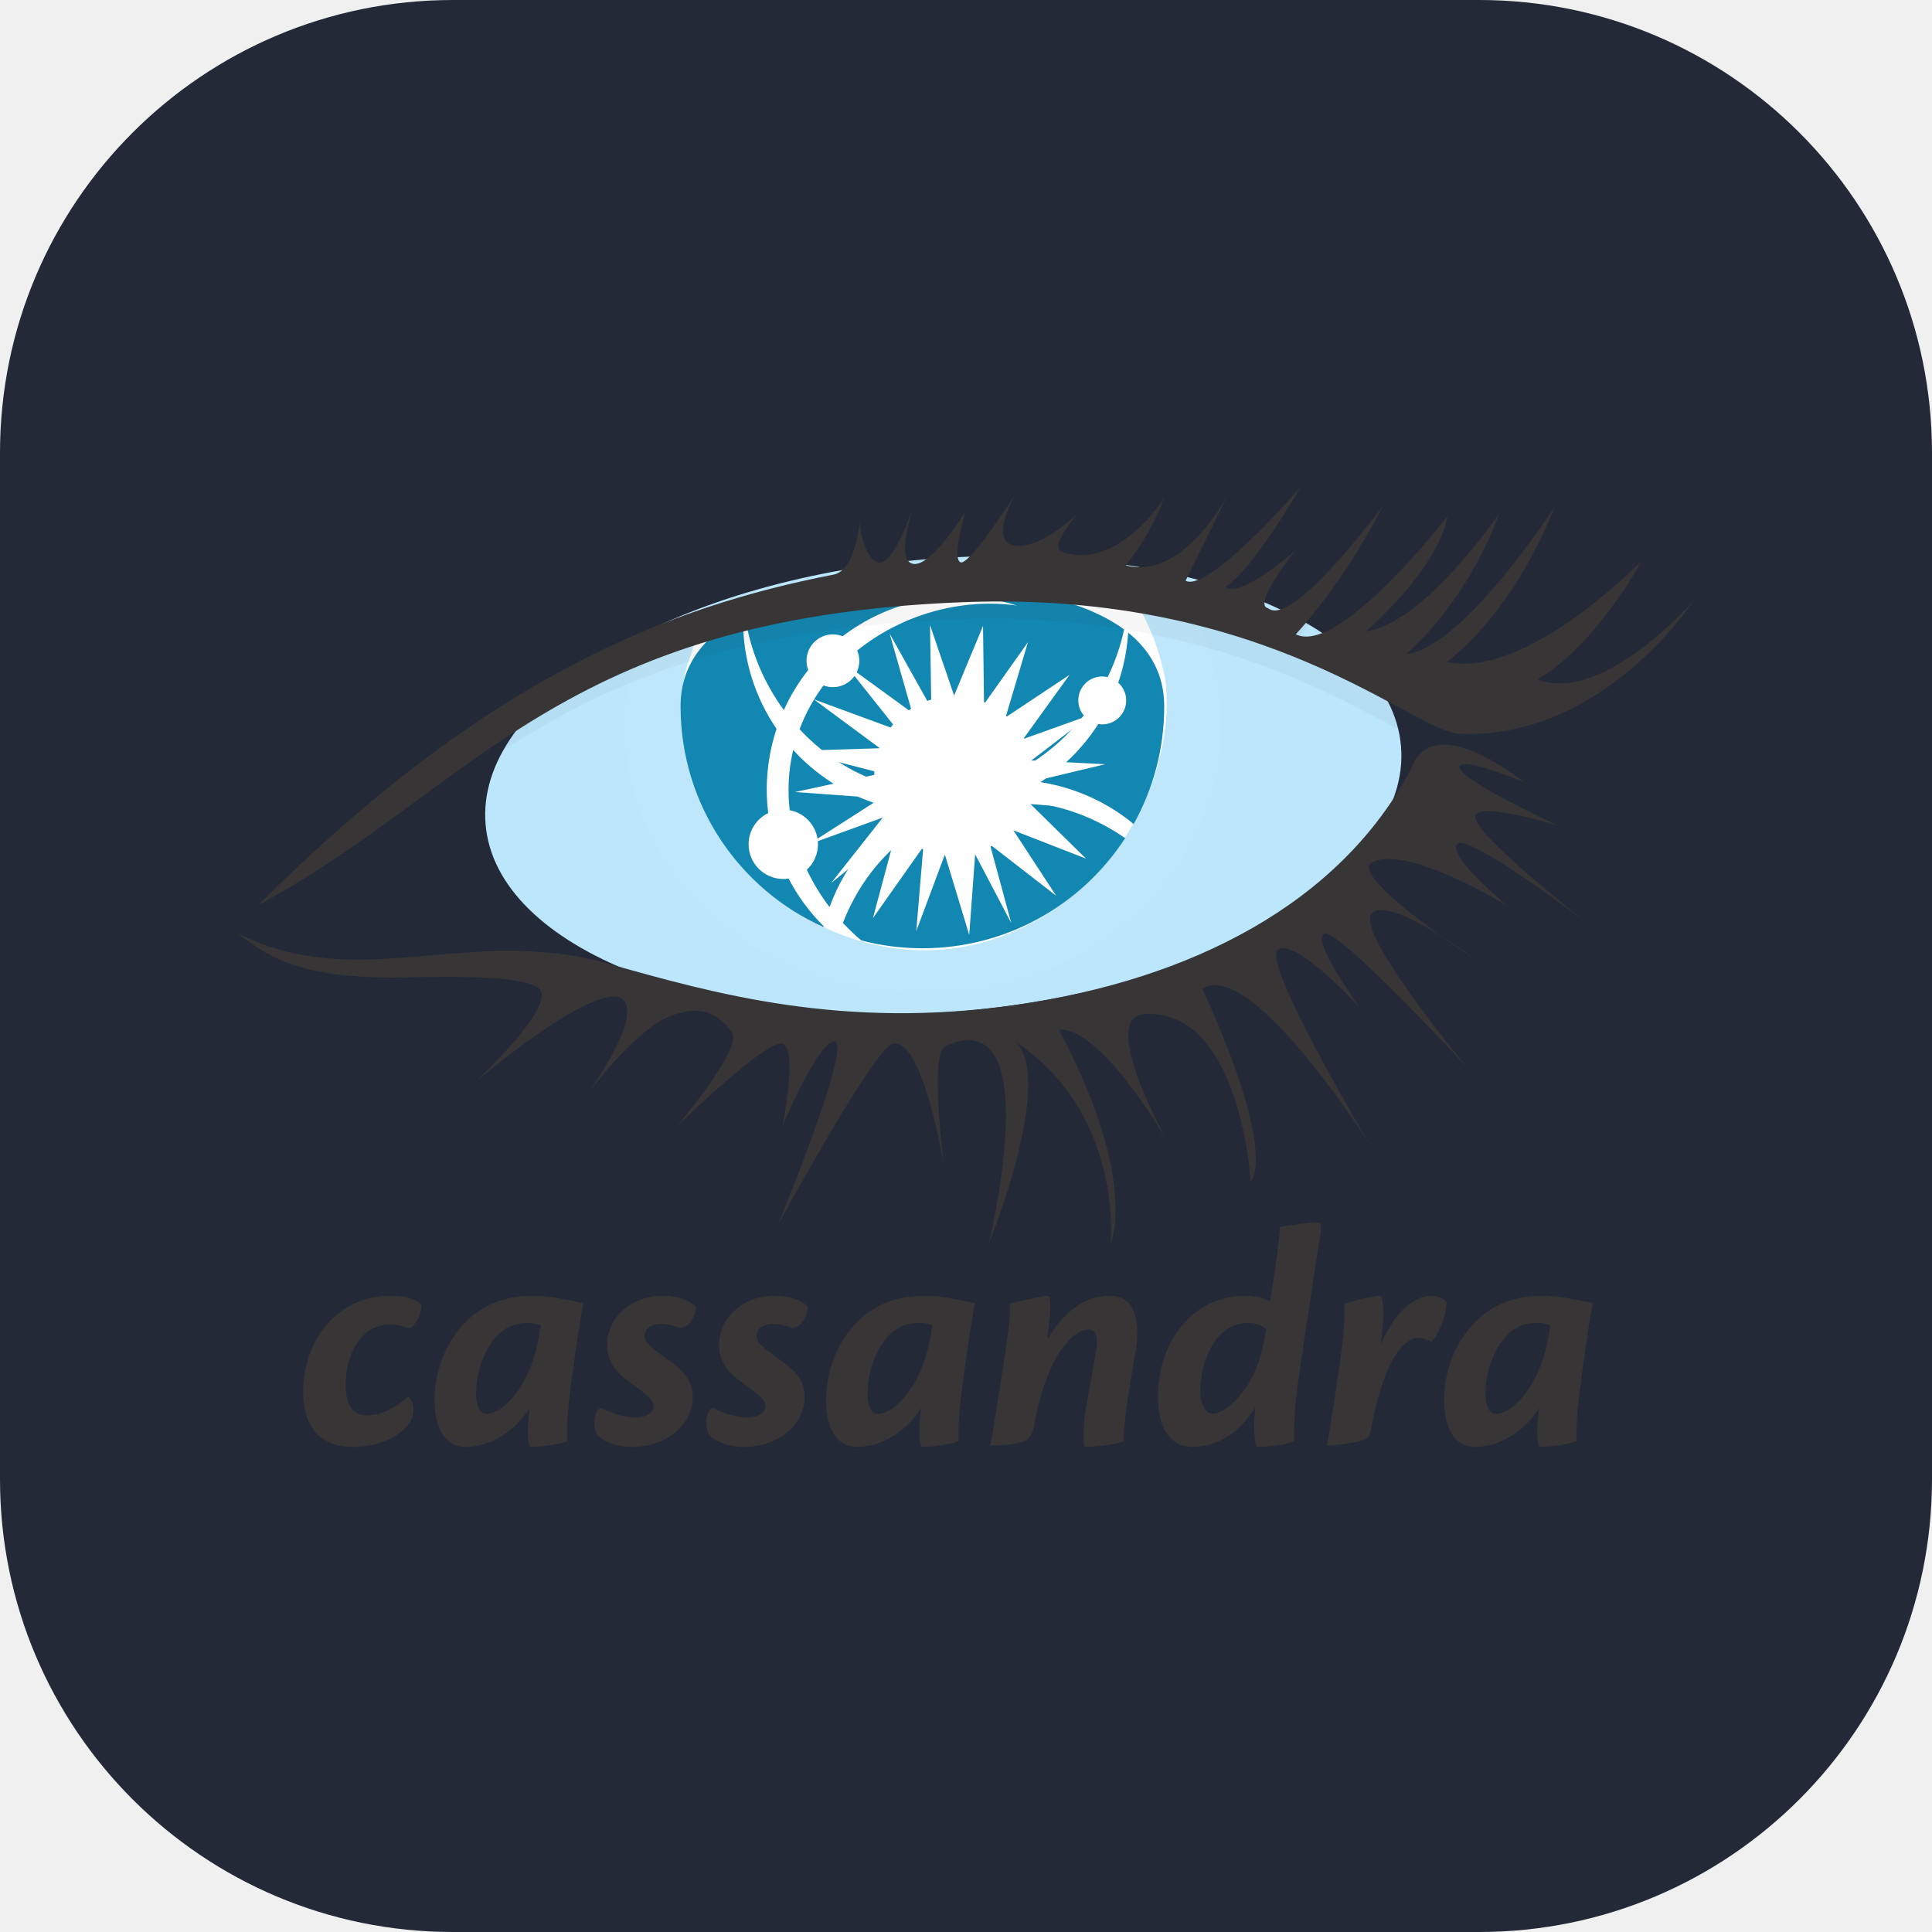
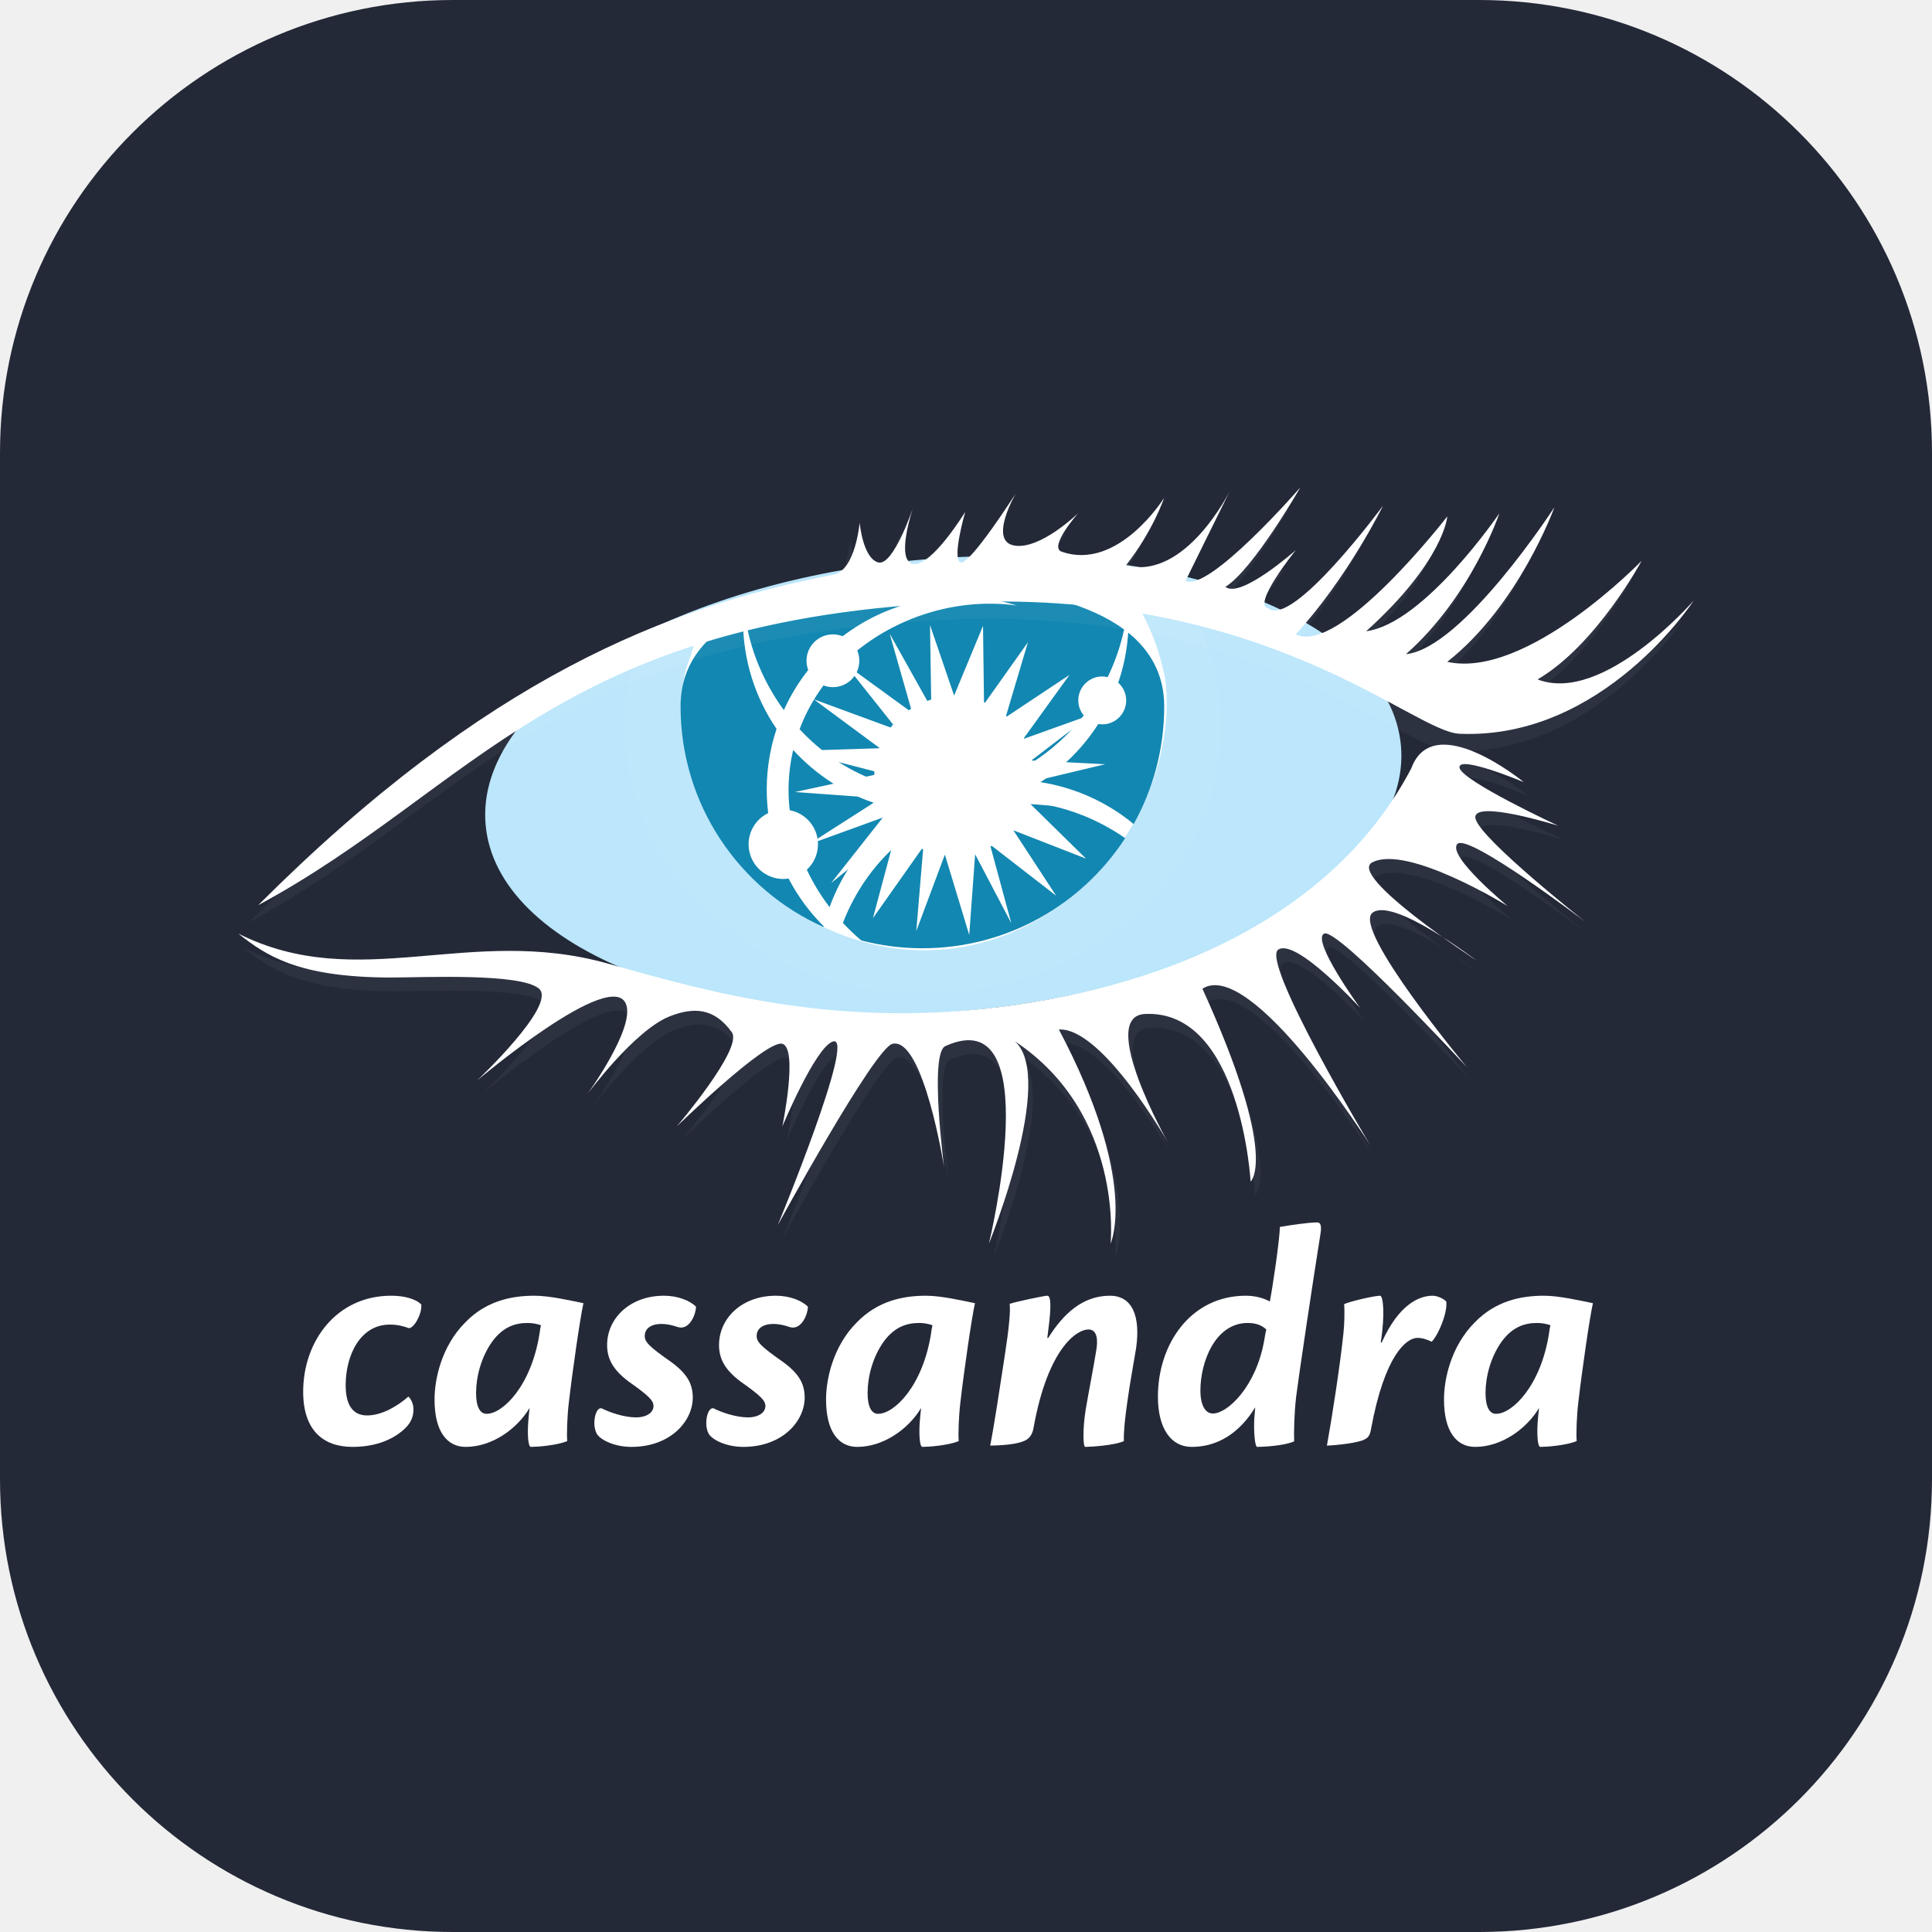
<svg xmlns="http://www.w3.org/2000/svg" width="256" height="256" viewBox="0 0 256 256" fill="none" id="cassandra">
  <style>
#cassandra {
    rect {fill: #242938}

    @media (prefers-color-scheme: light) {
        rect {fill: #F4F2ED}
    }
}
</style>
  <rect width="256" height="256" rx="60" fill="#242938" />
-   <path d="M51.864 171.69C53.498 171.69 55.045 172.077 55.82 172.85C55.949 174.055 54.873 175.989 54.186 175.989C53.369 175.688 52.595 175.515 51.65 175.515C47.738 175.515 45.803 179.557 45.803 183.554C45.803 186.047 46.663 187.552 48.641 187.552C50.747 187.552 52.896 186.134 54.1 185.059C54.401 185.273 54.787 185.962 54.787 186.735C54.787 187.595 54.529 188.412 53.756 189.185C52.38 190.561 50.059 191.721 46.706 191.721C42.837 191.721 40.172 189.529 40.172 184.414C40.172 177.708 44.6 171.69 51.822 171.69H51.864Z" fill="#373535" />
-   <path d="M64.5 187.337C66.606 187.337 70.433 183.64 71.507 176.591C71.55 176.161 71.593 176.032 71.679 175.602C71.207 175.43 70.562 175.301 69.916 175.301C68.326 175.301 66.692 175.774 65.231 177.751C63.727 179.857 63.082 182.479 63.082 184.586C63.082 186.39 63.598 187.337 64.457 187.337H64.5ZM57.579 185.403C57.579 182.867 58.439 178.439 61.663 175.215C64.414 172.378 67.767 171.69 70.82 171.69C72.84 171.69 75.591 172.334 77.31 172.679C76.88 174.57 75.849 181.705 75.376 185.832C75.161 187.595 75.075 190.045 75.161 190.948C73.743 191.549 71.078 191.721 70.346 191.721C69.96 191.721 69.873 189.959 70.003 188.283C70.045 187.724 70.132 186.907 70.174 186.563C68.498 189.357 65.188 191.721 61.706 191.721C59.214 191.721 57.579 189.658 57.579 185.446V185.403V185.403Z" fill="#373535" />
-   <path d="M88.012 171.69C89.774 171.69 91.45 172.335 92.225 173.151C92.182 174.356 91.236 176.375 89.731 175.816C89.086 175.601 88.441 175.43 87.582 175.43C86.421 175.43 85.433 175.946 85.433 177.02C85.433 177.836 86.034 178.439 88.914 180.459C90.978 181.964 91.795 183.296 91.795 185.187C91.795 188.326 88.828 191.721 83.67 191.721C81.564 191.721 79.715 190.905 79.113 190.045C78.34 188.756 78.941 186.22 79.802 186.649C80.919 187.207 82.768 187.81 84.272 187.81C85.691 187.81 86.593 187.164 86.593 186.305C86.593 185.575 85.948 184.929 83.326 183.081C81.133 181.448 80.446 179.943 80.446 178.224C80.446 174.657 83.498 171.69 87.969 171.69H88.012Z" fill="#373535" />
-   <path d="M102.84 171.69C104.603 171.69 106.279 172.335 107.053 173.151C107.01 174.356 106.065 176.375 104.56 175.816C103.915 175.601 103.27 175.43 102.411 175.43C101.25 175.43 100.262 175.946 100.262 177.02C100.262 177.836 100.863 178.439 103.743 180.459C105.806 181.964 106.623 183.296 106.623 185.187C106.623 188.326 103.656 191.721 98.499 191.721C96.392 191.721 94.544 190.905 93.942 190.045C93.169 188.756 93.77 186.22 94.63 186.649C95.748 187.207 97.596 187.81 99.1 187.81C100.519 187.81 101.421 187.164 101.421 186.305C101.421 185.575 100.777 184.929 98.155 183.081C95.963 181.448 95.275 179.943 95.275 178.224C95.275 174.657 98.326 171.69 102.798 171.69H102.84Z" fill="#373535" />
-   <path d="M116.378 187.337C118.485 187.337 122.311 183.64 123.385 176.591C123.428 176.161 123.472 176.032 123.558 175.602C123.084 175.43 122.441 175.301 121.795 175.301C120.205 175.301 118.571 175.774 117.109 177.751C115.606 179.857 114.96 182.479 114.96 184.586C114.96 186.39 115.476 187.337 116.336 187.337H116.378ZM109.457 185.403C109.457 182.867 110.318 178.439 113.541 175.215C116.292 172.378 119.645 171.69 122.698 171.69C124.718 171.69 127.47 172.334 129.189 172.679C128.759 174.57 127.727 181.705 127.255 185.832C127.039 187.595 126.954 190.045 127.039 190.948C125.62 191.549 122.956 191.721 122.225 191.721C121.839 191.721 121.752 189.959 121.881 188.283C121.924 187.724 122.01 186.907 122.053 186.563C120.377 189.357 117.067 191.721 113.585 191.721C111.092 191.721 109.457 189.658 109.457 185.446V185.403V185.403Z" fill="#373535" />
-   <path d="M138.901 177.278C140.879 174.097 143.457 171.69 147.069 171.69C150.12 171.69 151.109 174.527 150.551 178.567C150.25 180.459 149.734 183.167 149.39 185.66C149.089 187.767 148.874 189.658 148.918 190.948C147.8 191.507 144.533 191.722 143.802 191.722C143.501 191.722 143.457 189.357 143.845 186.864C144.188 184.801 144.919 181.061 145.263 178.911C145.479 177.666 145.435 176.16 144.232 176.16C142.64 176.16 138.859 178.697 136.967 189.099C136.837 189.959 136.494 190.474 136.02 190.775C135.376 191.163 134 191.507 131.207 191.55C131.723 188.928 132.54 183.554 133.141 179.6C133.699 175.989 133.915 173.667 133.785 172.765C134.517 172.507 138.343 171.69 138.771 171.69C139.246 171.69 139.331 173.023 138.901 176.247C138.859 176.548 138.815 177.02 138.771 177.278H138.901Z" fill="#373535" />
-   <path d="M160.737 187.294C162.627 187.294 166.454 183.769 167.528 177.536C167.572 177.192 167.701 176.548 167.787 176.16C167.227 175.644 166.496 175.3 165.337 175.3C160.994 175.3 159.06 180.502 159.06 184.242C159.06 186.262 159.748 187.294 160.693 187.294H160.737ZM157.9 191.721C155.149 191.721 153.43 189.271 153.43 185.059C153.43 178.095 157.77 171.69 165.078 171.69C166.368 171.69 167.528 172.033 168.259 172.463C168.646 170.486 169.548 164.382 169.592 162.576C170.795 162.362 173.374 161.976 174.534 161.976C175.009 161.976 175.138 162.448 174.965 163.522C173.932 169.97 172.086 182.35 171.741 185.102C171.482 187.423 171.44 189.701 171.482 190.99C170.108 191.592 167.313 191.721 166.583 191.721C166.281 191.721 166.11 189.744 166.196 187.982C166.239 187.423 166.324 186.605 166.324 186.477C164.175 190.002 161.209 191.721 157.942 191.721H157.9Z" fill="#373535" />
-   <path d="M183.087 177.88C185.366 172.807 188.073 171.69 189.836 171.69C190.395 171.69 191.254 172.034 191.641 172.464C191.814 173.882 190.696 176.719 189.707 177.793C189.19 177.536 188.547 177.278 187.816 177.278C186.353 177.278 183.473 179.557 181.668 189.357C181.538 190.174 181.281 190.518 180.809 190.733C180.079 191.163 177.198 191.507 175.823 191.55C176.466 188.024 177.584 180.846 178.015 176.633C178.144 175.558 178.186 173.581 178.101 172.807C178.917 172.421 182.142 171.69 182.872 171.69C183.259 171.69 183.56 174.055 182.957 177.88H183.087Z" fill="#373535" />
-   <path d="M198.259 187.337C200.367 187.337 204.191 183.64 205.267 176.591C205.309 176.161 205.353 176.032 205.439 175.602C204.966 175.43 204.321 175.301 203.676 175.301C202.085 175.301 200.452 175.774 198.99 177.751C197.486 179.857 196.84 182.479 196.84 184.586C196.84 186.39 197.356 187.337 198.217 187.337H198.259ZM191.338 185.403C191.338 182.867 192.198 178.439 195.422 175.215C198.173 172.378 201.526 171.69 204.578 171.69C206.598 171.69 209.349 172.334 211.07 172.679C210.64 174.57 209.608 181.705 209.135 185.832C208.92 187.595 208.833 190.045 208.92 190.948C207.502 191.549 204.837 191.721 204.105 191.721C203.719 191.721 203.633 189.959 203.762 188.283C203.805 187.724 203.89 186.907 203.934 186.563C202.257 189.357 198.948 191.721 195.466 191.721C192.972 191.721 191.338 189.658 191.338 185.446V185.403V185.403Z" fill="#373535" />
+   <path d="M51.864 171.69C53.498 171.69 55.045 172.077 55.82 172.85C55.949 174.055 54.873 175.989 54.186 175.989C53.369 175.688 52.595 175.515 51.65 175.515C47.738 175.515 45.803 179.557 45.803 183.554C45.803 186.047 46.663 187.552 48.641 187.552C50.747 187.552 52.896 186.134 54.1 185.059C54.401 185.273 54.787 185.962 54.787 186.735C54.787 187.595 54.529 188.412 53.756 189.185C52.38 190.561 50.059 191.721 46.706 191.721C42.837 191.721 40.172 189.529 40.172 184.414C40.172 177.708 44.6 171.69 51.822 171.69H51.864Z" fill="white" />
+   <path d="M64.5 187.337C66.606 187.337 70.433 183.64 71.507 176.591C71.55 176.161 71.593 176.032 71.679 175.602C71.207 175.43 70.562 175.301 69.916 175.301C68.326 175.301 66.692 175.774 65.231 177.751C63.727 179.857 63.082 182.479 63.082 184.586C63.082 186.39 63.598 187.337 64.457 187.337H64.5ZM57.579 185.403C57.579 182.867 58.439 178.439 61.663 175.215C64.414 172.378 67.767 171.69 70.82 171.69C72.84 171.69 75.591 172.334 77.31 172.679C76.88 174.57 75.849 181.705 75.376 185.832C75.161 187.595 75.075 190.045 75.161 190.948C73.743 191.549 71.078 191.721 70.346 191.721C69.96 191.721 69.873 189.959 70.003 188.283C70.045 187.724 70.132 186.907 70.174 186.563C68.498 189.357 65.188 191.721 61.706 191.721C59.214 191.721 57.579 189.658 57.579 185.446V185.403V185.403Z" fill="white" />
+   <path d="M88.012 171.69C89.774 171.69 91.45 172.335 92.225 173.151C92.182 174.356 91.236 176.375 89.731 175.816C89.086 175.601 88.441 175.43 87.582 175.43C86.421 175.43 85.433 175.946 85.433 177.02C85.433 177.836 86.034 178.439 88.914 180.459C90.978 181.964 91.795 183.296 91.795 185.187C91.795 188.326 88.828 191.721 83.67 191.721C81.564 191.721 79.715 190.905 79.113 190.045C78.34 188.756 78.941 186.22 79.802 186.649C80.919 187.207 82.768 187.81 84.272 187.81C85.691 187.81 86.593 187.164 86.593 186.305C86.593 185.575 85.948 184.929 83.326 183.081C81.133 181.448 80.446 179.943 80.446 178.224C80.446 174.657 83.498 171.69 87.969 171.69H88.012Z" fill="white" />
+   <path d="M102.84 171.69C104.603 171.69 106.279 172.335 107.053 173.151C107.01 174.356 106.065 176.375 104.56 175.816C103.915 175.601 103.27 175.43 102.411 175.43C101.25 175.43 100.262 175.946 100.262 177.02C100.262 177.836 100.863 178.439 103.743 180.459C105.806 181.964 106.623 183.296 106.623 185.187C106.623 188.326 103.656 191.721 98.499 191.721C96.392 191.721 94.544 190.905 93.942 190.045C93.169 188.756 93.77 186.22 94.63 186.649C95.748 187.207 97.596 187.81 99.1 187.81C100.519 187.81 101.421 187.164 101.421 186.305C101.421 185.575 100.777 184.929 98.155 183.081C95.963 181.448 95.275 179.943 95.275 178.224C95.275 174.657 98.326 171.69 102.798 171.69H102.84Z" fill="white" />
+   <path d="M116.378 187.337C118.485 187.337 122.311 183.64 123.385 176.591C123.428 176.161 123.472 176.032 123.558 175.602C123.084 175.43 122.441 175.301 121.795 175.301C120.205 175.301 118.571 175.774 117.109 177.751C115.606 179.857 114.96 182.479 114.96 184.586C114.96 186.39 115.476 187.337 116.336 187.337H116.378ZM109.457 185.403C109.457 182.867 110.318 178.439 113.541 175.215C116.292 172.378 119.645 171.69 122.698 171.69C124.718 171.69 127.47 172.334 129.189 172.679C128.759 174.57 127.727 181.705 127.255 185.832C127.039 187.595 126.954 190.045 127.039 190.948C125.62 191.549 122.956 191.721 122.225 191.721C121.839 191.721 121.752 189.959 121.881 188.283C121.924 187.724 122.01 186.907 122.053 186.563C120.377 189.357 117.067 191.721 113.585 191.721C111.092 191.721 109.457 189.658 109.457 185.446V185.403V185.403Z" fill="white" />
+   <path d="M138.901 177.278C140.879 174.097 143.457 171.69 147.069 171.69C150.12 171.69 151.109 174.527 150.551 178.567C150.25 180.459 149.734 183.167 149.39 185.66C149.089 187.767 148.874 189.658 148.918 190.948C147.8 191.507 144.533 191.722 143.802 191.722C143.501 191.722 143.457 189.357 143.845 186.864C144.188 184.801 144.919 181.061 145.263 178.911C145.479 177.666 145.435 176.16 144.232 176.16C142.64 176.16 138.859 178.697 136.967 189.099C136.837 189.959 136.494 190.474 136.02 190.775C135.376 191.163 134 191.507 131.207 191.55C131.723 188.928 132.54 183.554 133.141 179.6C133.699 175.989 133.915 173.667 133.785 172.765C134.517 172.507 138.343 171.69 138.771 171.69C139.246 171.69 139.331 173.023 138.901 176.247C138.859 176.548 138.815 177.02 138.771 177.278H138.901Z" fill="white" />
+   <path d="M160.737 187.294C162.627 187.294 166.454 183.769 167.528 177.536C167.572 177.192 167.701 176.548 167.787 176.16C167.227 175.644 166.496 175.3 165.337 175.3C160.994 175.3 159.06 180.502 159.06 184.242C159.06 186.262 159.748 187.294 160.693 187.294H160.737ZM157.9 191.721C155.149 191.721 153.43 189.271 153.43 185.059C153.43 178.095 157.77 171.69 165.078 171.69C166.368 171.69 167.528 172.033 168.259 172.463C168.646 170.486 169.548 164.382 169.592 162.576C170.795 162.362 173.374 161.976 174.534 161.976C175.009 161.976 175.138 162.448 174.965 163.522C173.932 169.97 172.086 182.35 171.741 185.102C171.482 187.423 171.44 189.701 171.482 190.99C170.108 191.592 167.313 191.721 166.583 191.721C166.281 191.721 166.11 189.744 166.196 187.982C166.239 187.423 166.324 186.605 166.324 186.477C164.175 190.002 161.209 191.721 157.942 191.721H157.9Z" fill="white" />
+   <path d="M183.087 177.88C185.366 172.807 188.073 171.69 189.836 171.69C190.395 171.69 191.254 172.034 191.641 172.464C191.814 173.882 190.696 176.719 189.707 177.793C189.19 177.536 188.547 177.278 187.816 177.278C186.353 177.278 183.473 179.557 181.668 189.357C181.538 190.174 181.281 190.518 180.809 190.733C180.079 191.163 177.198 191.507 175.823 191.55C176.466 188.024 177.584 180.846 178.015 176.633C178.144 175.558 178.186 173.581 178.101 172.807C178.917 172.421 182.142 171.69 182.872 171.69C183.259 171.69 183.56 174.055 182.957 177.88H183.087Z" fill="white" />
+   <path d="M198.259 187.337C200.367 187.337 204.191 183.64 205.267 176.591C205.309 176.161 205.353 176.032 205.439 175.602C204.966 175.43 204.321 175.301 203.676 175.301C202.085 175.301 200.452 175.774 198.99 177.751C197.486 179.857 196.84 182.479 196.84 184.586C196.84 186.39 197.356 187.337 198.217 187.337H198.259ZM191.338 185.403C191.338 182.867 192.198 178.439 195.422 175.215C198.173 172.378 201.526 171.69 204.578 171.69C206.598 171.69 209.349 172.334 211.07 172.679C210.64 174.57 209.608 181.705 209.135 185.832C208.92 187.595 208.833 190.045 208.92 190.948C207.502 191.549 204.837 191.721 204.105 191.721C203.719 191.721 203.633 189.959 203.762 188.283C203.805 187.724 203.89 186.907 203.934 186.563C202.257 189.357 198.948 191.721 195.466 191.721C192.972 191.721 191.338 189.658 191.338 185.446V185.403V185.403Z" fill="white" />
  <path d="M185.636 98.847C187.054 115.37 161.051 131.096 127.557 133.97C94.063 136.843 65.761 125.775 64.344 109.253C62.925 92.727 88.929 77.002 122.423 74.129C155.917 71.256 184.219 82.321 185.636 98.847Z" fill="#BBE6FB" />
  <g opacity="0.35">
    <g opacity="0.35">
      <path opacity="0.35" d="M123.406 76.066C110.63 75.859 95.679 80.931 84.555 85.682C83.397 89.018 82.773 92.567 82.773 96.246C82.773 115.846 100.471 131.737 122.304 131.737C144.136 131.737 161.834 115.846 161.834 96.246C161.834 90.043 160.058 84.215 156.942 79.141C148.042 77.758 135.801 76.268 123.406 76.066Z" fill="white" />
    </g>
  </g>
  <path d="M122.303 76.062C115.23 75.631 103.038 79.321 92.872 83.002C91.327 86.648 90.469 90.637 90.469 94.823C90.469 111.997 106.04 125.918 122.511 125.918C138.874 125.918 153.351 111.974 154.553 94.823C154.943 89.238 153.021 83.976 150.351 79.438C139.812 77.582 128.626 76.448 122.303 76.062Z" fill="white" />
  <path d="M104.151 92.569C105.019 90.647 106.334 89.706 107.607 88.095C107.465 87.713 107.156 86.466 107.156 86.033C107.156 84.103 108.722 82.536 110.653 82.536C111.109 82.536 111.544 82.626 111.943 82.785C117.732 78.373 125.353 76.449 133.012 78.161C133.712 78.319 134.398 78.51 135.071 78.719C127.502 77.67 118.97 80.351 113.166 85.035C113.343 85.453 113.835 86.649 113.835 87.129C113.835 89.061 112.585 89.531 110.653 89.531C110.215 89.531 109.795 89.447 109.408 89.299C108.097 91.06 106.49 94.413 105.704 96.51C108.913 99.38 111.813 100.421 115.592 101.833C115.582 101.653 115.722 101.486 115.722 101.303C115.722 95.48 120.848 90.747 126.672 90.747C131.891 90.747 136.213 94.542 137.056 99.521C139.66 97.864 142.178 96.594 144.097 94.139C143.65 93.593 143.167 92.046 143.167 91.285C143.167 89.533 144.589 88.112 146.341 88.112C146.589 88.112 146.828 88.148 147.059 88.201C148.034 86.199 148.769 84.077 149.239 81.888C140.132 75.146 122.512 76.066 122.512 76.066C122.512 76.066 108.491 75.334 98.999 79.96C99.632 84.537 101.458 88.888 104.151 92.569Z" fill="white" />
  <path d="M147.679 89.942C148.323 90.522 148.674 91.032 148.951 91.528C149.802 93.059 148.094 94.46 146.341 94.46C146.163 94.46 145.991 94.436 145.82 94.407C143.846 97.493 140.387 101.45 137.315 103.442C142.026 104.214 146.468 106.1 150.004 109.016C152.578 104.404 154.553 97.743 154.553 92.085C154.553 87.779 152.652 84.623 149.782 82.307C149.631 84.614 148.4 87.84 147.679 89.942Z" fill="white" />
  <path d="M109.437 119.156C111.007 114.821 114.868 111.462 118.52 108.507C117.986 107.776 117.184 105.964 116.85 105.106C112.395 103.752 108.454 101.216 105.396 97.859C105.374 97.956 105.346 98.051 105.323 98.149C104.747 100.728 104.642 103.314 104.928 105.835C107.061 106.233 108.676 108.102 108.676 110.35C108.676 111.684 107.507 113.616 106.6 114.457C107.586 116.584 108.258 117.611 109.437 119.156Z" fill="white" />
  <path d="M109.16 122.795C107.288 120.934 105.993 117.22 104.778 114.888C104.551 114.923 104.318 114.947 104.08 114.947C101.54 114.947 98.88 112.816 99.481 110.35C99.814 108.985 100.756 108.093 102.29 107.348C101.941 104.521 101.846 100.457 102.503 97.518C102.691 96.677 103.089 96.283 103.353 95.483C100.551 91.382 98.741 86.001 98.741 80.661C98.741 80.466 98.751 80.273 98.755 80.08C94.02 82.454 90.469 86.196 90.469 92.085C90.469 105.112 97.972 117.892 109.136 122.901C109.144 122.866 109.151 122.83 109.16 122.795Z" fill="white" />
  <path d="M136.612 104.786C135.169 108.889 131.268 111.836 126.672 111.836C124.213 111.836 121.957 110.988 120.165 109.578C116.469 112.456 113.116 117.512 111.412 121.898C112.177 122.721 112.71 123.398 113.568 124.128C116.153 124.801 119.713 124.128 122.512 124.128C133.768 124.128 143.737 119.121 149.453 110.34C145.652 107.708 141.169 105.203 136.612 104.786Z" fill="white" />
  <path d="M103.863 94.091C104.731 92.169 105.819 90.391 107.091 88.78C106.95 88.399 106.867 87.988 106.867 87.556C106.867 85.625 108.433 84.058 110.365 84.058C110.821 84.058 111.256 84.149 111.654 84.307C117.443 79.895 125.065 77.972 132.724 79.684C133.423 79.841 134.109 80.032 134.782 80.242C127.213 79.192 119.392 81.512 113.589 86.197C113.766 86.615 113.863 87.075 113.863 87.556C113.863 89.487 112.296 91.053 110.365 91.053C109.926 91.053 109.507 90.969 109.119 90.822C107.808 92.582 106.736 94.527 105.95 96.624C108.706 99.594 112.089 101.943 115.867 103.355C115.859 103.175 115.84 102.997 115.84 102.814C115.84 96.99 120.56 92.27 126.384 92.27C131.603 92.27 135.924 96.065 136.768 101.043C139.372 99.387 141.686 97.259 143.604 94.804C143.156 94.257 142.878 93.569 142.878 92.808C142.878 91.055 144.3 89.634 146.053 89.634C146.301 89.634 146.539 89.67 146.771 89.724C147.745 87.722 148.48 85.599 148.95 83.411C139.844 76.669 122.223 77.588 122.223 77.588C122.223 77.588 108.202 76.857 98.71 81.483C99.343 86.059 101.169 90.411 103.863 94.091Z" fill="#1287B1" />
  <path d="M148.171 90.461C148.814 91.041 149.227 91.873 149.227 92.808C149.227 94.561 147.805 95.983 146.053 95.983C145.875 95.983 145.703 95.958 145.532 95.93C143.557 99.016 140.941 101.646 137.867 103.638C142.409 104.348 146.684 106.275 150.218 109.191C152.793 104.578 154.264 99.265 154.264 93.608C154.264 89.302 152.363 86.145 149.493 83.829C149.343 86.136 148.891 88.359 148.171 90.461Z" fill="#1287B1" />
  <path d="M109.921 120.198C111.491 115.863 114.219 111.973 117.871 109.019C117.337 108.286 116.896 107.487 116.562 106.629C112.106 105.274 108.165 102.738 105.108 99.381C105.086 99.478 105.057 99.573 105.035 99.671C104.458 102.251 104.352 104.836 104.64 107.358C106.772 107.755 108.387 109.624 108.387 111.873C108.387 113.206 107.815 114.405 106.908 115.246C107.731 116.99 108.743 118.652 109.921 120.198Z" fill="#1287B1" />
  <path d="M109.148 122.742C107.276 120.881 105.704 118.742 104.49 116.412C104.262 116.446 104.029 116.47 103.791 116.47C101.252 116.47 99.193 114.411 99.193 111.872C99.193 110.053 100.253 108.484 101.787 107.739C101.439 104.913 101.557 101.979 102.215 99.04C102.403 98.2 102.632 97.38 102.896 96.579C100.094 92.479 98.453 87.523 98.453 82.183C98.453 81.988 98.462 81.796 98.466 81.603C93.731 83.977 90.18 87.719 90.18 93.608C90.18 106.636 97.96 117.839 109.124 122.848C109.132 122.813 109.139 122.777 109.148 122.742Z" fill="#1287B1" />
  <path d="M136.323 106.308C134.88 110.411 130.98 113.358 126.383 113.358C123.924 113.358 121.669 112.51 119.876 111.101C116.18 113.979 113.391 117.902 111.688 122.289C112.452 123.112 113.268 123.887 114.126 124.616C116.712 125.29 119.425 125.65 122.223 125.65C133.479 125.65 143.375 119.839 149.091 111.059C145.29 108.426 140.881 106.726 136.323 106.308Z" fill="#1287B1" />
  <path d="M136.693 103.59L146.435 101.266L136.656 100.767L144.614 94.685L135.584 97.922L141.721 89.418L133.245 95.052L136.209 85.097L130.388 93.302L130.255 82.933L126.426 92.169L123.232 82.823L123.405 93.833L117.886 83.964L120.873 94.443L111.921 87.933L118.933 96.744L107.82 92.657L116.591 99.146L105.344 99.492L116.843 102.46L105.334 104.948L116.695 105.772L107.114 111.907L116.979 108.33L110.134 116.999L118.784 110.024L115.669 121.657L122.347 112.19L121.411 123.371L125.201 113.235L128.428 123.888L129.212 113.203L134.001 122.319L131.172 111.892L139.941 118.685L134.28 110.024L143.901 113.772L136.544 106.543L146.409 107.318L136.693 103.59Z" fill="white" />
  <g opacity="0.35">
    <g opacity="0.35">
-       <path opacity="0.35" d="M32.981 122.23C63.194 92.018 87.324 82.691 109.224 78.433C112.121 77.87 112.669 71.538 112.669 71.538C112.669 71.538 113.075 76.202 115.103 76.81C117.131 77.419 119.766 69.51 119.766 69.51C119.766 69.51 117.333 76.607 119.766 77.013C122.2 77.419 126.66 70.119 126.66 70.119C126.66 70.119 124.836 76.404 126.053 76.81C127.268 77.215 133.351 67.686 133.351 67.686C133.351 67.686 129.701 73.971 133.149 74.58C136.597 75.188 141.626 70.29 141.626 70.29C141.626 70.29 137.672 74.772 139.434 75.39C146.937 78.028 153.008 68.276 153.008 68.276C153.008 68.276 151.602 72.552 147.952 77.215C155.859 79.243 161.732 67.33 161.732 67.33L155.859 79.243C158.901 80.866 171.068 66.874 171.068 66.874C171.068 66.874 164.782 77.824 161.132 80.054C163.159 81.677 170.459 75.188 170.459 75.188C170.459 75.188 164.579 82.487 166.809 82.893C170.054 85.529 182.016 69.308 182.016 69.308C182.016 69.308 177.354 78.837 170.459 86.34C176.222 89.223 190.534 70.727 190.534 70.727C190.534 70.727 190.128 76.607 179.786 85.934C187.492 84.921 197.428 70.321 197.428 70.321C197.428 70.321 193.778 81.271 185.058 88.975C192.624 88.188 204.726 69.51 204.726 69.51C204.726 69.51 200.063 82.487 190.534 89.99C201.078 92.322 216.286 76.607 216.286 76.607C216.286 76.607 210.304 87.76 202.496 92.322C211.216 95.667 223.18 81.879 223.18 81.879C223.18 81.879 211.216 100.332 192.156 99.52C185.903 99.255 166.986 80.547 126.458 82.082C72.927 84.111 61.572 106.82 32.981 122.23Z" fill="#373535" />
+       <path opacity="0.35" d="M32.981 122.23C63.194 92.018 87.324 82.691 109.224 78.433C112.121 77.87 112.669 71.538 112.669 71.538C112.669 71.538 113.075 76.202 115.103 76.81C117.131 77.419 119.766 69.51 119.766 69.51C119.766 69.51 117.333 76.607 119.766 77.013C122.2 77.419 126.66 70.119 126.66 70.119C126.66 70.119 124.836 76.404 126.053 76.81C127.268 77.215 133.351 67.686 133.351 67.686C133.351 67.686 129.701 73.971 133.149 74.58C136.597 75.188 141.626 70.29 141.626 70.29C141.626 70.29 137.672 74.772 139.434 75.39C146.937 78.028 153.008 68.276 153.008 68.276C153.008 68.276 151.602 72.552 147.952 77.215C155.859 79.243 161.732 67.33 161.732 67.33L155.859 79.243C158.901 80.866 171.068 66.874 171.068 66.874C171.068 66.874 164.782 77.824 161.132 80.054C163.159 81.677 170.459 75.188 170.459 75.188C170.459 75.188 164.579 82.487 166.809 82.893C170.054 85.529 182.016 69.308 182.016 69.308C182.016 69.308 177.354 78.837 170.459 86.34C176.222 89.223 190.534 70.727 190.534 70.727C190.534 70.727 190.128 76.607 179.786 85.934C187.492 84.921 197.428 70.321 197.428 70.321C197.428 70.321 193.778 81.271 185.058 88.975C192.624 88.188 204.726 69.51 204.726 69.51C204.726 69.51 200.063 82.487 190.534 89.99C201.078 92.322 216.286 76.607 216.286 76.607C216.286 76.607 210.304 87.76 202.496 92.322C211.216 95.667 223.18 81.879 223.18 81.879C223.18 81.879 211.216 100.332 192.156 99.52C185.903 99.255 166.986 80.547 126.458 82.082C72.927 84.111 61.572 106.82 32.981 122.23Z" fill="white" />
    </g>
  </g>
-   <path d="M34.219 119.936C64.432 89.724 88.562 80.397 110.461 76.138C113.36 75.575 113.908 69.244 113.908 69.244C113.908 69.244 114.312 73.909 116.342 74.516C118.369 75.124 121.004 67.217 121.004 67.217C121.004 67.217 118.571 74.314 121.004 74.719C123.438 75.124 127.899 67.825 127.899 67.825C127.899 67.825 126.074 74.11 127.29 74.516C128.507 74.922 134.589 65.391 134.589 65.391C134.589 65.391 130.94 71.677 134.387 72.285C137.834 72.894 142.864 67.996 142.864 67.996C142.864 67.996 138.91 72.478 140.672 73.097C148.175 75.733 154.245 65.982 154.245 65.982C154.245 65.982 152.838 70.258 149.19 74.922C157.097 76.95 162.97 65.036 162.97 65.036L157.097 76.95C160.139 78.572 172.305 64.582 172.305 64.582C172.305 64.582 166.02 75.53 162.37 77.76C164.398 79.383 171.698 72.894 171.698 72.894C171.698 72.894 165.817 80.194 168.048 80.599C171.292 83.236 183.254 67.014 183.254 67.014C183.254 67.014 178.59 76.544 171.698 84.046C177.46 86.93 191.772 68.433 191.772 68.433C191.772 68.433 191.366 74.314 181.025 83.642C188.73 82.627 198.666 68.027 198.666 68.027C198.666 68.027 195.016 78.977 186.296 86.683C193.862 85.895 205.964 67.217 205.964 67.217C205.964 67.217 201.302 80.194 191.772 87.696C202.316 90.028 217.524 74.314 217.524 74.314C217.524 74.314 211.542 85.466 203.735 90.028C212.455 93.374 224.418 79.585 224.418 79.585C224.418 79.585 212.455 98.038 193.393 97.227C187.141 96.96 168.224 78.253 127.695 79.788C74.165 81.816 62.81 104.526 34.219 119.936Z" fill="#373535" />
+   <path d="M34.219 119.936C64.432 89.724 88.562 80.397 110.461 76.138C113.36 75.575 113.908 69.244 113.908 69.244C113.908 69.244 114.312 73.909 116.342 74.516C118.369 75.124 121.004 67.217 121.004 67.217C121.004 67.217 118.571 74.314 121.004 74.719C123.438 75.124 127.899 67.825 127.899 67.825C127.899 67.825 126.074 74.11 127.29 74.516C128.507 74.922 134.589 65.391 134.589 65.391C134.589 65.391 130.94 71.677 134.387 72.285C137.834 72.894 142.864 67.996 142.864 67.996C142.864 67.996 138.91 72.478 140.672 73.097C148.175 75.733 154.245 65.982 154.245 65.982C154.245 65.982 152.838 70.258 149.19 74.922C157.097 76.95 162.97 65.036 162.97 65.036L157.097 76.95C160.139 78.572 172.305 64.582 172.305 64.582C172.305 64.582 166.02 75.53 162.37 77.76C164.398 79.383 171.698 72.894 171.698 72.894C171.698 72.894 165.817 80.194 168.048 80.599C171.292 83.236 183.254 67.014 183.254 67.014C183.254 67.014 178.59 76.544 171.698 84.046C177.46 86.93 191.772 68.433 191.772 68.433C191.772 68.433 191.366 74.314 181.025 83.642C188.73 82.627 198.666 68.027 198.666 68.027C198.666 68.027 195.016 78.977 186.296 86.683C193.862 85.895 205.964 67.217 205.964 67.217C205.964 67.217 201.302 80.194 191.772 87.696C202.316 90.028 217.524 74.314 217.524 74.314C217.524 74.314 211.542 85.466 203.735 90.028C212.455 93.374 224.418 79.585 224.418 79.585C224.418 79.585 212.455 98.038 193.393 97.227C187.141 96.96 168.224 78.253 127.695 79.788C74.165 81.816 62.81 104.526 34.219 119.936Z" fill="white" />
  <g opacity="0.35">
    <g opacity="0.35">
-       <path opacity="0.35" d="M32.19 125.535C48.158 133.545 62.758 124.319 81.159 129.504C95.149 133.448 112.183 138.309 135.297 134.963C158.413 131.619 178.184 121.581 187.614 103.635C190.554 95.627 202.516 105.461 202.516 105.461C202.516 105.461 193.798 101.811 194.001 103.535C194.204 105.258 207.08 111.24 207.08 111.24C207.08 111.24 195.42 107.59 196.13 110.327C196.84 113.064 210.728 124.014 210.728 124.014C210.728 124.014 195.014 112.051 193.697 113.672C192.378 115.295 200.388 121.886 200.388 121.886C200.388 121.886 187.106 113.672 182.442 116.095C179.087 117.835 196.231 129.084 196.231 129.084C196.231 129.084 185.078 120.567 182.442 122.797C179.806 125.029 195.014 143.278 195.014 143.278C195.014 143.278 177.777 124.622 176.055 125.535C174.331 126.447 180.819 135.37 180.819 135.37C180.819 135.37 172.303 126.042 169.972 127.664C167.641 129.287 182.138 153.517 182.138 153.517C182.138 153.517 166.424 128.679 159.935 132.834C170.125 155.19 166.322 158.384 166.322 158.384C166.322 158.384 165.022 135.576 152.331 136.18C145.943 136.485 155.372 153.213 155.372 153.213C155.372 153.213 146.694 137.934 140.914 138.239C151.566 158.397 147.769 166.595 147.769 166.595C147.769 166.595 149.531 149.379 135.084 139.799C140.558 144.664 131.649 166.595 131.649 166.595C131.649 166.595 139.486 134.277 125.869 140.439C123.717 141.41 125.717 156.559 125.717 156.559C125.717 156.559 122.979 139.221 118.874 140.134C116.481 140.665 103.666 164.162 103.666 164.162C103.666 164.162 114.16 138.765 110.966 139.83C108.64 140.606 104.275 151.084 104.275 151.084C104.275 151.084 106.403 140.742 104.275 140.134C102.146 139.526 90.283 151.084 90.283 151.084C90.283 151.084 99.104 140.742 97.583 138.613C95.278 135.387 92.576 135.235 89.371 136.485C84.706 138.302 78.422 146.825 78.422 146.825C78.422 146.825 84.686 138.196 83.591 134.963C81.833 129.769 63.822 145 63.822 145C63.822 145 74.467 134.963 72.034 132.834C69.601 130.705 56.39 131.363 52.264 131.352C40.098 131.314 35.883 128.46 32.19 125.535Z" fill="#373535" />
+       <path opacity="0.35" d="M32.19 125.535C48.158 133.545 62.758 124.319 81.159 129.504C95.149 133.448 112.183 138.309 135.297 134.963C158.413 131.619 178.184 121.581 187.614 103.635C190.554 95.627 202.516 105.461 202.516 105.461C202.516 105.461 193.798 101.811 194.001 103.535C194.204 105.258 207.08 111.24 207.08 111.24C207.08 111.24 195.42 107.59 196.13 110.327C196.84 113.064 210.728 124.014 210.728 124.014C210.728 124.014 195.014 112.051 193.697 113.672C192.378 115.295 200.388 121.886 200.388 121.886C200.388 121.886 187.106 113.672 182.442 116.095C179.087 117.835 196.231 129.084 196.231 129.084C196.231 129.084 185.078 120.567 182.442 122.797C179.806 125.029 195.014 143.278 195.014 143.278C195.014 143.278 177.777 124.622 176.055 125.535C174.331 126.447 180.819 135.37 180.819 135.37C180.819 135.37 172.303 126.042 169.972 127.664C167.641 129.287 182.138 153.517 182.138 153.517C182.138 153.517 166.424 128.679 159.935 132.834C170.125 155.19 166.322 158.384 166.322 158.384C166.322 158.384 165.022 135.576 152.331 136.18C145.943 136.485 155.372 153.213 155.372 153.213C155.372 153.213 146.694 137.934 140.914 138.239C151.566 158.397 147.769 166.595 147.769 166.595C147.769 166.595 149.531 149.379 135.084 139.799C140.558 144.664 131.649 166.595 131.649 166.595C131.649 166.595 139.486 134.277 125.869 140.439C123.717 141.41 125.717 156.559 125.717 156.559C125.717 156.559 122.979 139.221 118.874 140.134C116.481 140.665 103.666 164.162 103.666 164.162C103.666 164.162 114.16 138.765 110.966 139.83C108.64 140.606 104.275 151.084 104.275 151.084C104.275 151.084 106.403 140.742 104.275 140.134C102.146 139.526 90.283 151.084 90.283 151.084C90.283 151.084 99.104 140.742 97.583 138.613C95.278 135.387 92.576 135.235 89.371 136.485C84.706 138.302 78.422 146.825 78.422 146.825C78.422 146.825 84.686 138.196 83.591 134.963C81.833 129.769 63.822 145 63.822 145C63.822 145 74.467 134.963 72.034 132.834C69.601 130.705 56.39 131.363 52.264 131.352C40.098 131.314 35.883 128.46 32.19 125.535Z" fill="white" />
    </g>
  </g>
-   <path d="M31.582 123.71C47.55 131.719 62.15 122.494 80.55 127.68C94.54 131.622 111.575 136.484 134.69 133.138C157.806 129.792 177.575 119.755 187.005 101.811C189.945 93.802 201.908 103.635 201.908 103.635C201.908 103.635 193.189 99.986 193.393 101.71C193.595 103.433 206.471 109.414 206.471 109.414C206.471 109.414 194.811 105.765 195.521 108.503C196.231 111.239 210.121 122.189 210.121 122.189C210.121 122.189 194.405 110.225 193.088 111.848C191.771 113.47 199.78 120.06 199.78 120.06C199.78 120.06 186.498 111.848 181.834 114.269C178.479 116.009 195.622 127.258 195.622 127.258C195.622 127.258 184.469 118.742 181.834 120.972C179.198 123.204 194.407 141.452 194.407 141.452C194.407 141.452 177.169 122.797 175.447 123.71C173.724 124.623 180.212 133.544 180.212 133.544C180.212 133.544 171.695 124.216 169.364 125.839C167.032 127.461 181.529 151.692 181.529 151.692C181.529 151.692 165.815 126.853 159.326 131.009C169.516 153.365 165.714 156.559 165.714 156.559C165.714 156.559 164.414 133.751 151.722 134.356C145.335 134.66 154.763 151.388 154.763 151.388C154.763 151.388 146.085 136.108 140.307 136.413C150.959 156.571 147.161 164.77 147.161 164.77C147.161 164.77 148.922 147.553 134.475 137.973C139.949 142.839 131.04 164.77 131.04 164.77C131.04 164.77 138.879 132.452 125.262 138.614C123.11 139.586 125.11 154.734 125.11 154.734C125.11 154.734 122.371 137.397 118.267 138.309C115.872 138.84 103.057 162.337 103.057 162.337C103.057 162.337 113.551 136.94 110.358 138.006C108.031 138.78 103.666 149.258 103.666 149.258C103.666 149.258 105.795 138.917 103.666 138.309C101.537 137.701 89.675 149.258 89.675 149.258C89.675 149.258 98.496 138.917 96.974 136.788C94.669 133.561 91.968 133.411 88.763 134.66C84.097 136.477 77.813 145 77.813 145C77.813 145 84.078 136.37 82.983 133.138C81.225 127.945 63.214 143.175 63.214 143.175C63.214 143.175 73.859 133.138 71.426 131.009C68.993 128.88 55.781 129.539 51.656 129.526C39.49 129.488 35.275 126.635 31.582 123.71Z" fill="#373535" />
+   <path d="M31.582 123.71C47.55 131.719 62.15 122.494 80.55 127.68C94.54 131.622 111.575 136.484 134.69 133.138C157.806 129.792 177.575 119.755 187.005 101.811C189.945 93.802 201.908 103.635 201.908 103.635C201.908 103.635 193.189 99.986 193.393 101.71C193.595 103.433 206.471 109.414 206.471 109.414C206.471 109.414 194.811 105.765 195.521 108.503C196.231 111.239 210.121 122.189 210.121 122.189C210.121 122.189 194.405 110.225 193.088 111.848C191.771 113.47 199.78 120.06 199.78 120.06C199.78 120.06 186.498 111.848 181.834 114.269C178.479 116.009 195.622 127.258 195.622 127.258C195.622 127.258 184.469 118.742 181.834 120.972C179.198 123.204 194.407 141.452 194.407 141.452C194.407 141.452 177.169 122.797 175.447 123.71C173.724 124.623 180.212 133.544 180.212 133.544C180.212 133.544 171.695 124.216 169.364 125.839C167.032 127.461 181.529 151.692 181.529 151.692C181.529 151.692 165.815 126.853 159.326 131.009C169.516 153.365 165.714 156.559 165.714 156.559C165.714 156.559 164.414 133.751 151.722 134.356C145.335 134.66 154.763 151.388 154.763 151.388C154.763 151.388 146.085 136.108 140.307 136.413C150.959 156.571 147.161 164.77 147.161 164.77C147.161 164.77 148.922 147.553 134.475 137.973C139.949 142.839 131.04 164.77 131.04 164.77C131.04 164.77 138.879 132.452 125.262 138.614C123.11 139.586 125.11 154.734 125.11 154.734C125.11 154.734 122.371 137.397 118.267 138.309C115.872 138.84 103.057 162.337 103.057 162.337C103.057 162.337 113.551 136.94 110.358 138.006C108.031 138.78 103.666 149.258 103.666 149.258C103.666 149.258 105.795 138.917 103.666 138.309C101.537 137.701 89.675 149.258 89.675 149.258C89.675 149.258 98.496 138.917 96.974 136.788C94.669 133.561 91.968 133.411 88.763 134.66C84.097 136.477 77.813 145 77.813 145C77.813 145 84.078 136.37 82.983 133.138C81.225 127.945 63.214 143.175 63.214 143.175C63.214 143.175 73.859 133.138 71.426 131.009C68.993 128.88 55.781 129.539 51.656 129.526C39.49 129.488 35.275 126.635 31.582 123.71Z" fill="white" />
</svg>
